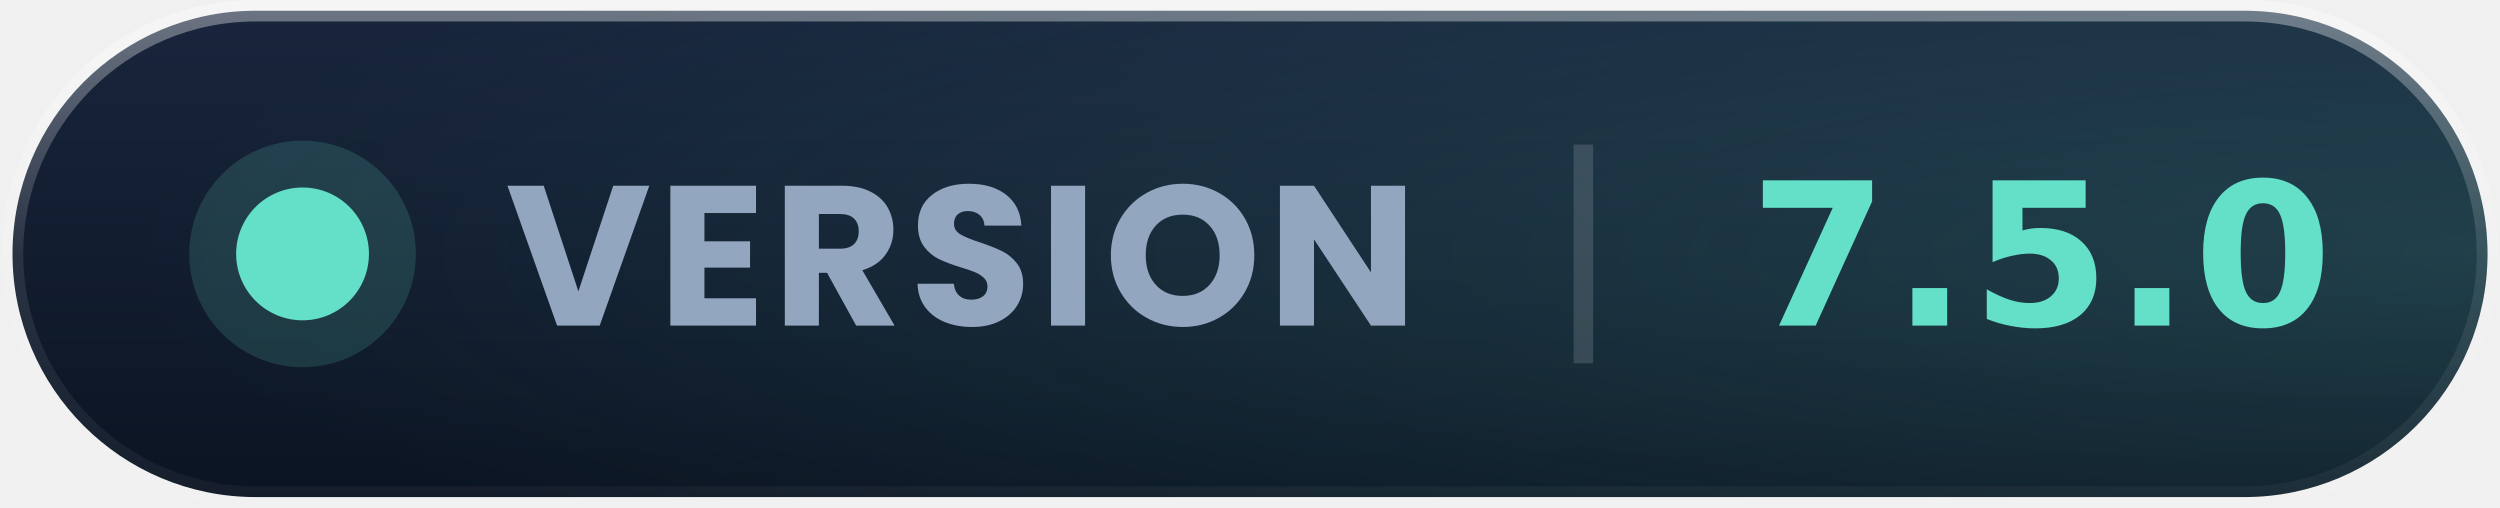
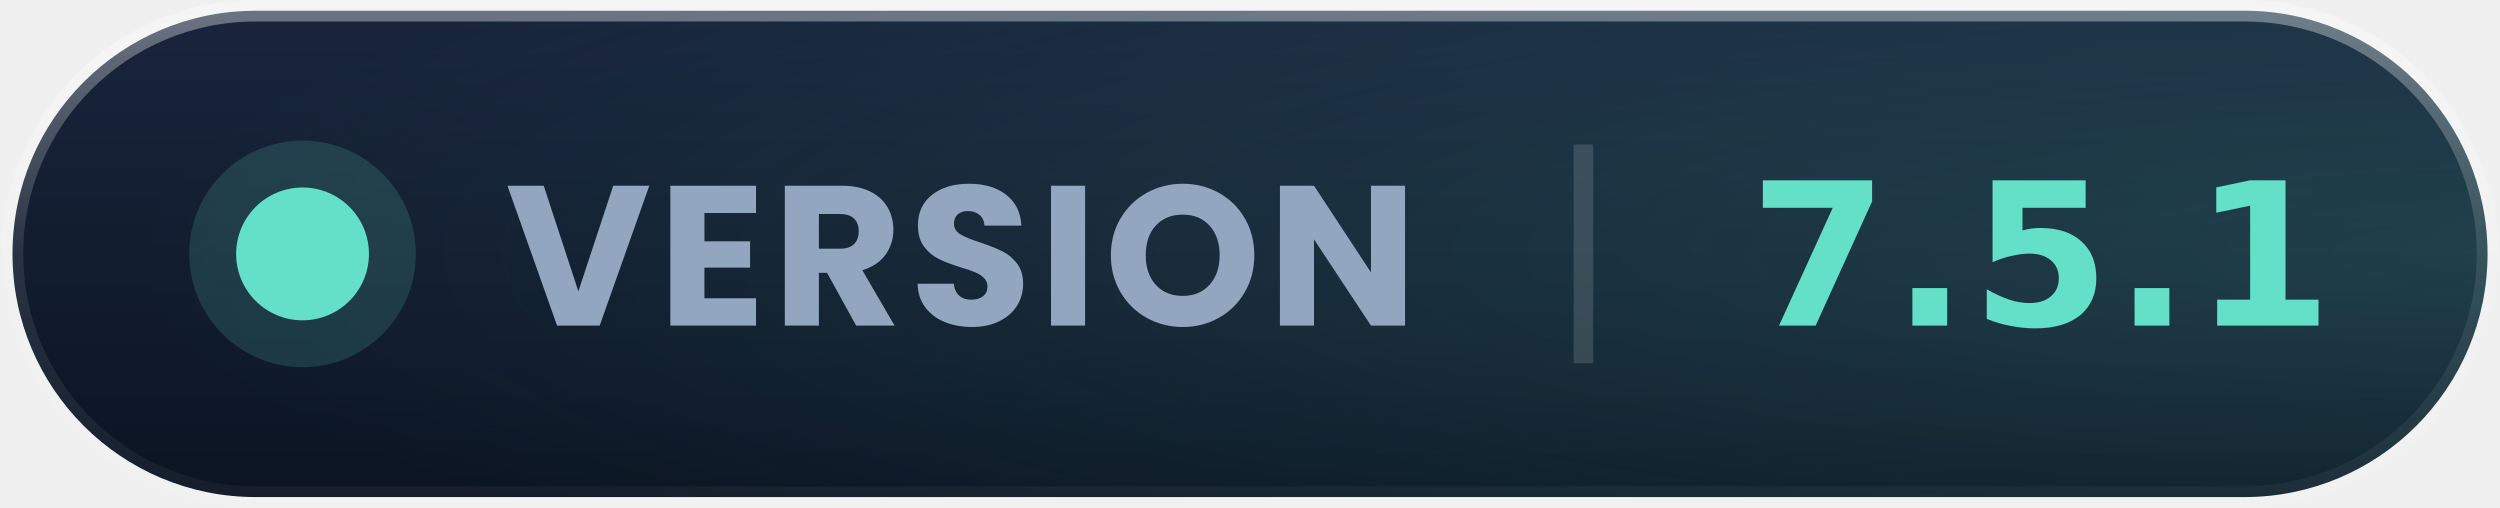
- <svg xmlns="http://www.w3.org/2000/svg" width="128" height="26" viewBox="0 0 127.82 26" role="img" aria-label="version: 7.5.0">
+ <svg xmlns="http://www.w3.org/2000/svg" width="128" height="26" viewBox="0 0 127.82 26" role="img" aria-label="version: 7.5.1">
  <defs>
    <linearGradient id="pill" x1="0" y1="0" x2="0" y2="1">
      <stop offset="0" stop-color="#18253c" />
      <stop offset="1" stop-color="#0b1422" />
    </linearGradient>
    <linearGradient id="edge" x1="0" y1="0" x2="0" y2="1">
      <stop offset="0" stop-color="#ffffff" stop-opacity=".36" />
      <stop offset=".5" stop-color="#ffffff" stop-opacity=".10" />
      <stop offset="1" stop-color="#ffffff" stop-opacity=".04" />
    </linearGradient>
    <radialGradient id="wash" cx="1" cy=".5" r=".95">
      <stop offset="0" stop-color="#63e0c7" stop-opacity=".18" />
      <stop offset="1" stop-color="#63e0c7" stop-opacity="0" />
    </radialGradient>
  </defs>
  <rect x=".55" y=".55" width="126.72" height="24.9" rx="12.45" fill="url(#pill)" />
  <rect x=".55" y=".55" width="126.72" height="24.9" rx="12.45" fill="url(#wash)" />
  <rect x=".55" y=".55" width="126.72" height="24.9" rx="12.45" fill="none" stroke="url(#edge)" stroke-width="1.1" />
  <circle cx="15.40" cy="13.0" r="5.8" fill="#63e0c7" opacity=".16" />
  <circle cx="15.40" cy="13.0" r="3.4" fill="#63e0c7" />
  <path d="M80.98 7.4v11.2" stroke="#ffffff" stroke-opacity=".14" stroke-width="1" />
  <g transform="translate(25.80,16.67)" fill="#93a6c0">
    <path transform="translate(0.00,0) scale(0.0102,-0.0102)" d="M721.00 702.00 472.00 0.00H258.00L9.00 702.00H191.00L365.00 172.00L540.00 702.00Z" />
    <path transform="translate(7.80,0) scale(0.0102,-0.0102)" d="M233.00 565.00V423.00H462.00V291.00H233.00V137.00H492.00V0.00H62.00V702.00H492.00V565.00Z" />
    <path transform="translate(13.66,0) scale(0.0102,-0.0102)" d="M420.00 0.00 274.00 265.00H233.00V0.00H62.00V702.00H349.00Q432.00 702.00 490.50 673.00Q549.00 644.00 578.00 593.50Q607.00 543.00 607.00 481.00Q607.00 411.00 567.50 356.00Q528.00 301.00 451.00 278.00L613.00 0.00ZM233.00 386.00H339.00Q386.00 386.00 409.50 409.00Q433.00 432.00 433.00 474.00Q433.00 514.00 409.50 537.00Q386.00 560.00 339.00 560.00H233.00Z" />
    <path transform="translate(20.66,0) scale(0.0102,-0.0102)" d="M42.00 210.00H224.00Q228.00 171.00 251.00 150.50Q274.00 130.00 311.00 130.00Q349.00 130.00 371.00 147.50Q393.00 165.00 393.00 196.00Q393.00 222.00 375.50 239.00Q358.00 256.00 332.50 267.00Q307.00 278.00 260.00 292.00Q192.00 313.00 149.00 334.00Q106.00 355.00 75.00 396.00Q44.00 437.00 44.00 503.00Q44.00 601.00 115.00 656.50Q186.00 712.00 300.00 712.00Q416.00 712.00 487.00 656.50Q558.00 601.00 563.00 502.00H378.00Q376.00 536.00 353.00 555.50Q330.00 575.00 294.00 575.00Q263.00 575.00 244.00 558.50Q225.00 542.00 225.00 511.00Q225.00 477.00 257.00 458.00Q289.00 439.00 357.00 417.00Q425.00 394.00 467.50 373.00Q510.00 352.00 541.00 312.00Q572.00 272.00 572.00 209.00Q572.00 149.00 541.50 100.00Q511.00 51.00 453.00 22.00Q395.00 -7.00 316.00 -7.00Q239.00 -7.00 178.00 18.00Q117.00 43.00 80.50 92.00Q44.00 141.00 42.00 210.00Z" />
    <path transform="translate(27.29,0) scale(0.0102,-0.0102)" d="M233.00 702.00V0.00H62.00V702.00Z" />
    <path transform="translate(30.65,0) scale(0.0102,-0.0102)" d="M33.00 353.00Q33.00 456.00 81.50 538.00Q130.00 620.00 212.50 666.00Q295.00 712.00 394.00 712.00Q493.00 712.00 575.50 666.00Q658.00 620.00 705.50 538.00Q753.00 456.00 753.00 353.00Q753.00 250.00 705.00 167.50Q657.00 85.00 575.00 39.00Q493.00 -7.00 394.00 -7.00Q295.00 -7.00 212.50 39.00Q130.00 85.00 81.50 167.50Q33.00 250.00 33.00 353.00ZM579.00 353.00Q579.00 446.00 528.50 501.50Q478.00 557.00 394.00 557.00Q309.00 557.00 258.50 502.00Q208.00 447.00 208.00 353.00Q208.00 260.00 258.50 204.50Q309.00 149.00 394.00 149.00Q478.00 149.00 528.50 205.00Q579.00 261.00 579.00 353.00Z" />
    <path transform="translate(39.01,0) scale(0.0102,-0.0102)" d="M690.00 0.00H519.00L233.00 433.00V0.00H62.00V702.00H233.00L519.00 267.00V702.00H690.00Z" />
  </g>
-   <text x="89.48" y="16.67" font-family="Verdana,'DejaVu Sans','Segoe UI',Arial,sans-serif" font-size="10.2" font-weight="700" letter-spacing=".2" fill="#63e0c7">7.5.0</text>
+   <text x="89.48" y="16.67" font-family="Verdana,'DejaVu Sans','Segoe UI',Arial,sans-serif" font-size="10.2" font-weight="700" letter-spacing=".2" fill="#63e0c7">7.5.1</text>
</svg>
